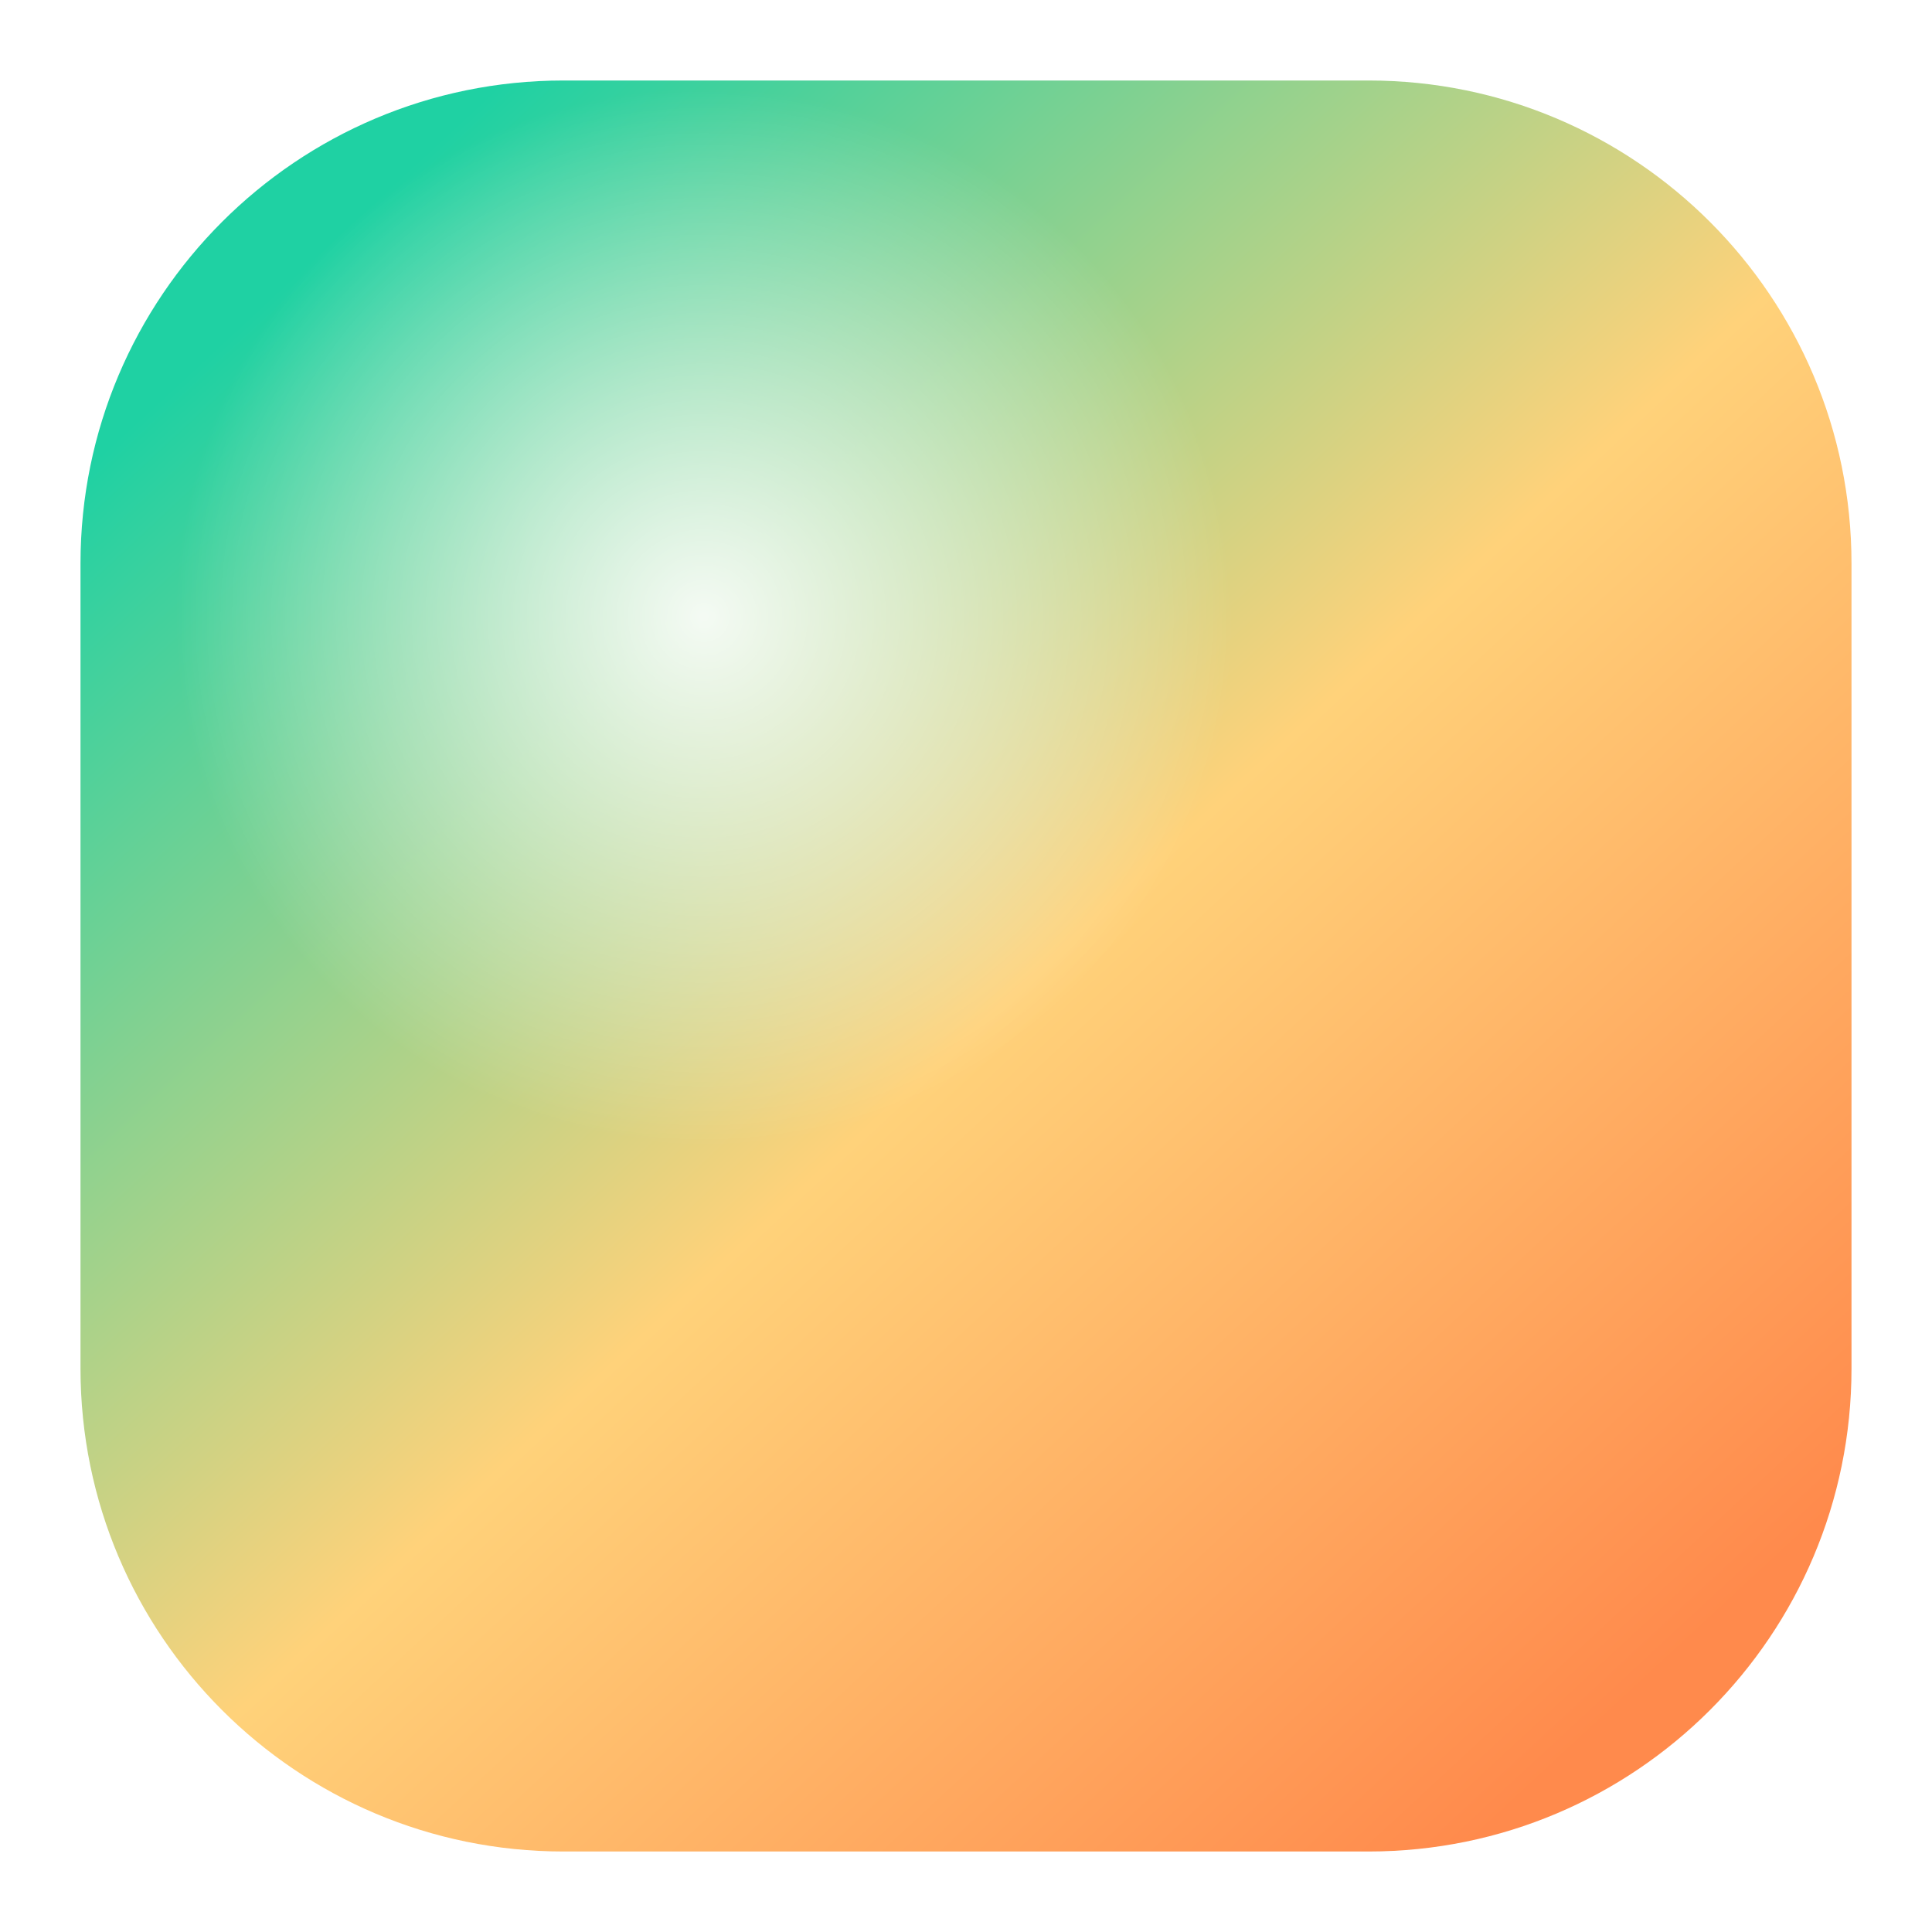
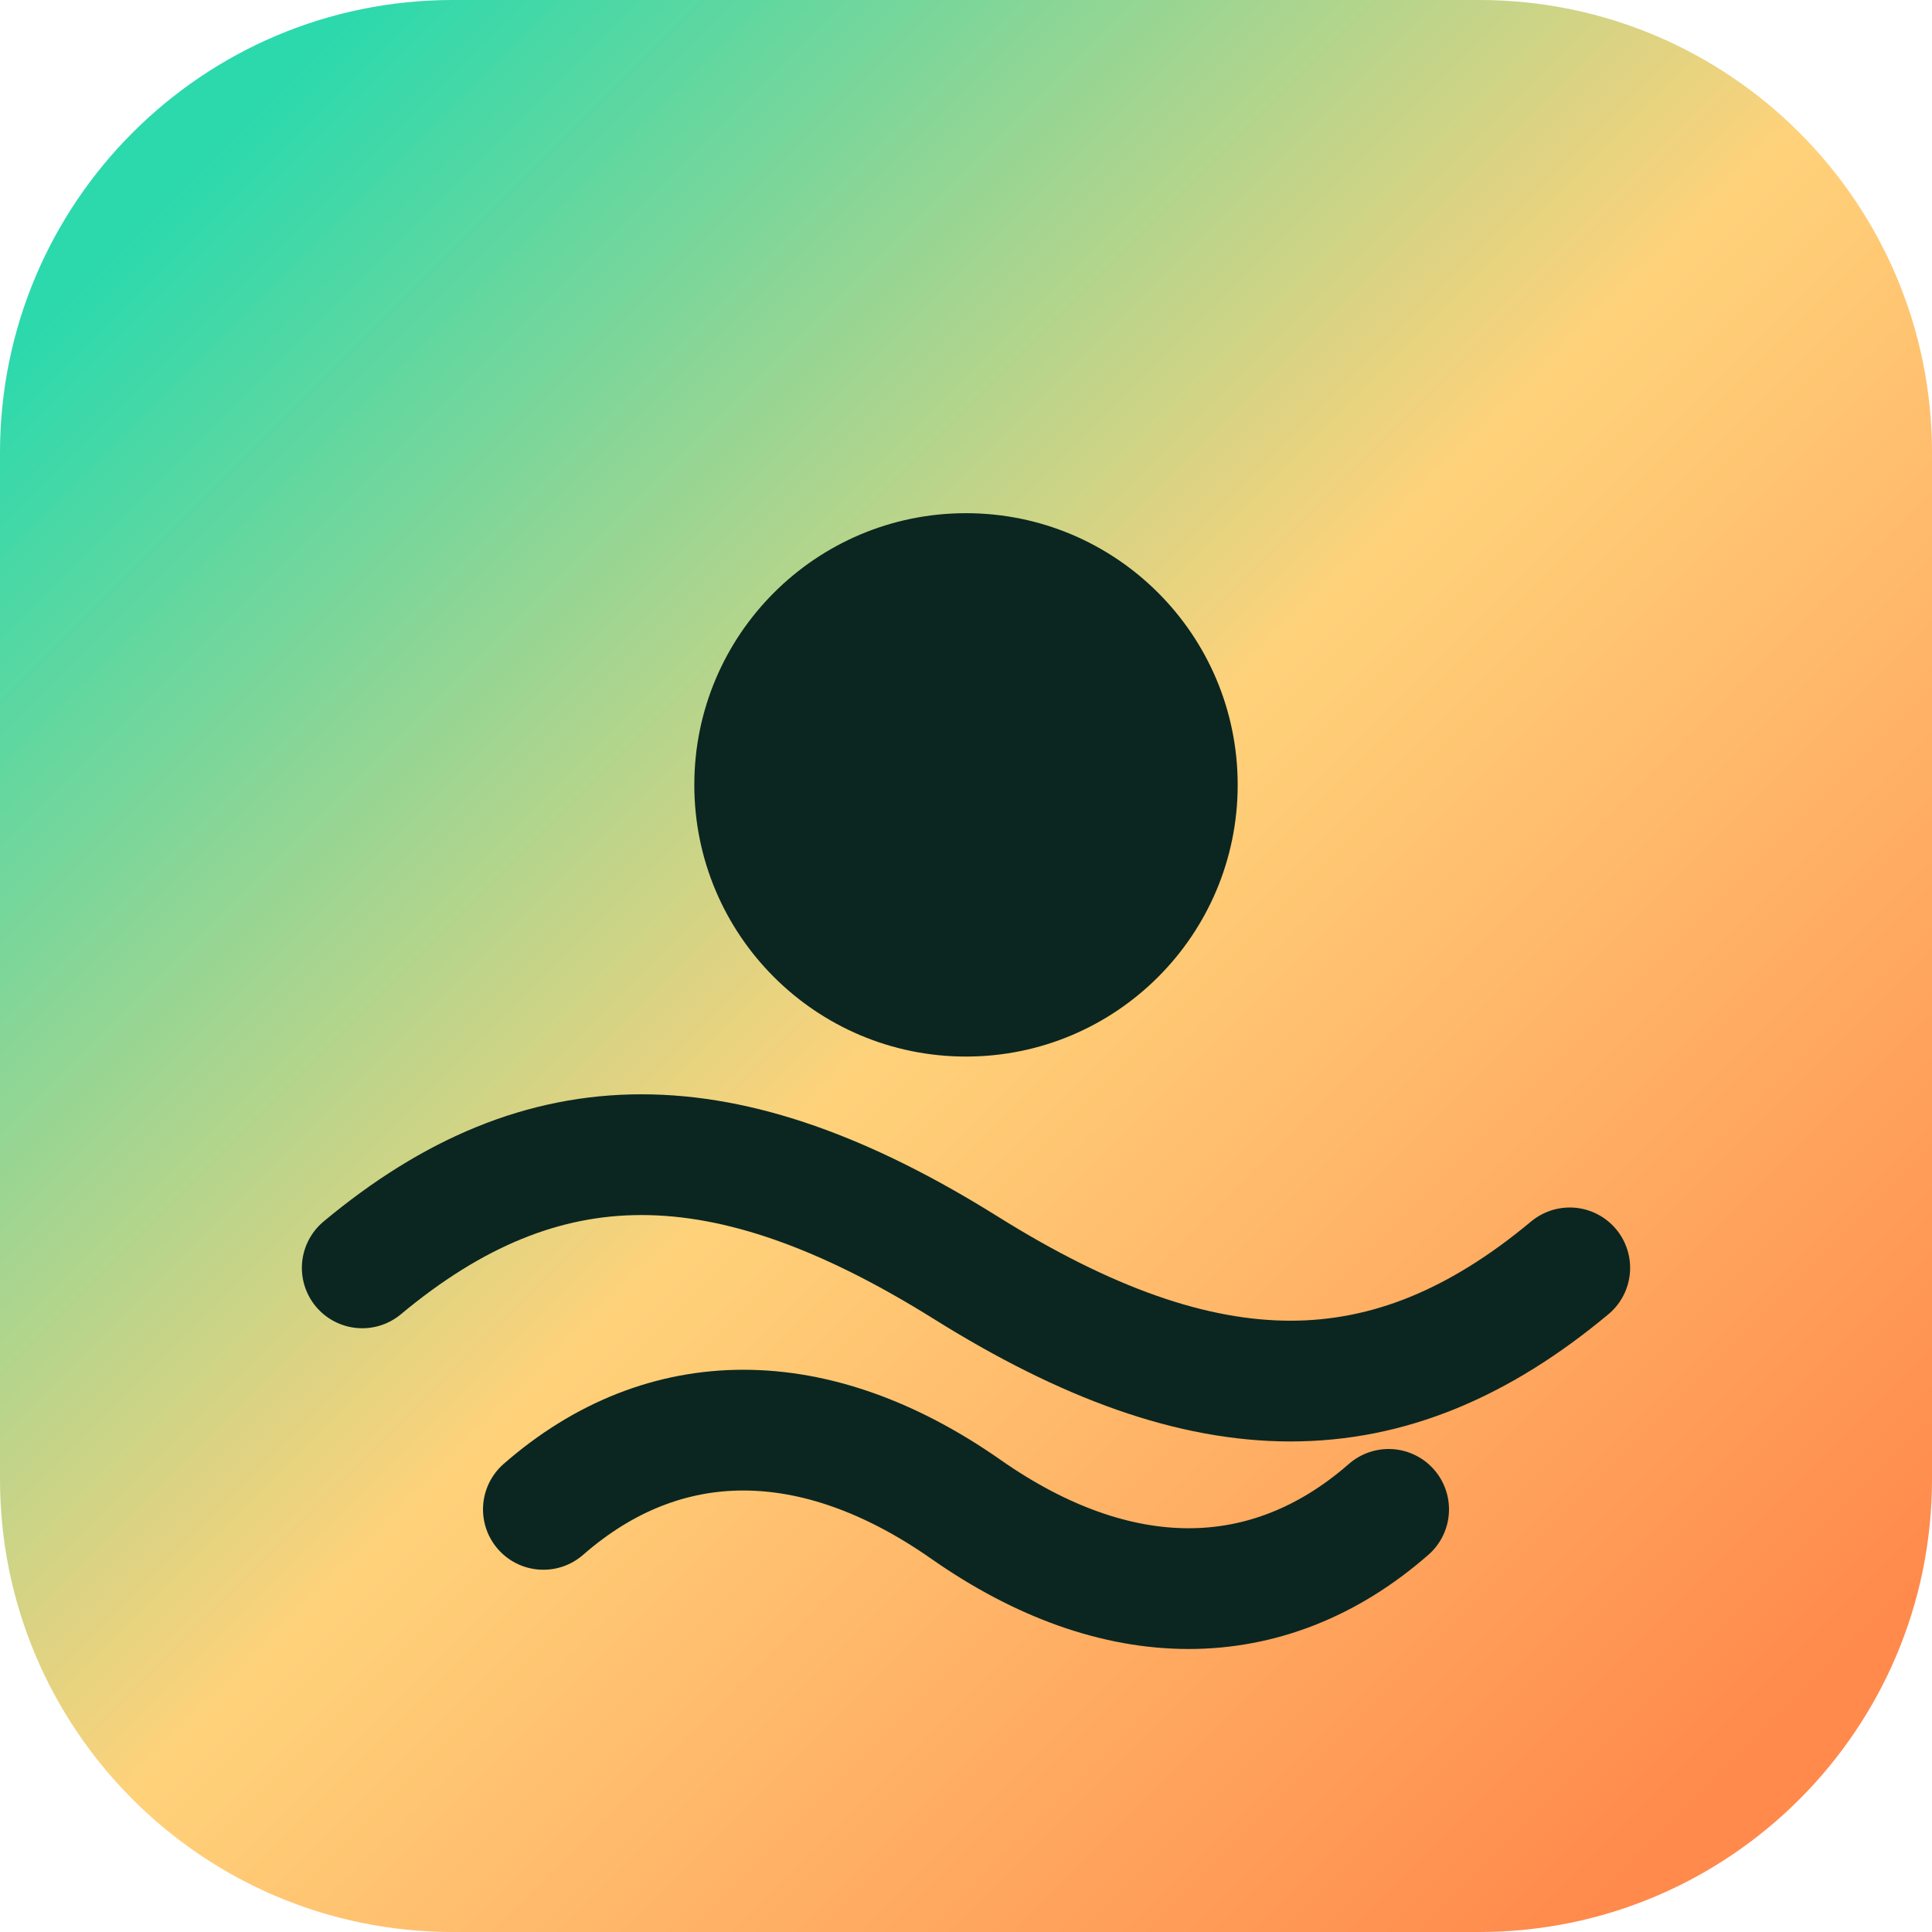
- <svg xmlns="http://www.w3.org/2000/svg" viewBox="0 0 48 48">
+ <svg xmlns="http://www.w3.org/2000/svg" viewBox="0 0 64 64">
  <defs>
-     <linearGradient id="orb" x1="0.12" y1="0.1" x2="0.88" y2="0.92">
-       <stop offset="0" stop-color="#1fd1a3" />
-       <stop offset="0.52" stop-color="#ffd27a" />
+     <linearGradient id="hal" x1="6" y1="6" x2="58" y2="58" gradientUnits="userSpaceOnUse">
+       <stop offset="0" stop-color="#2bd9ad" />
+       <stop offset=".5" stop-color="#ffd27a" />
      <stop offset="1" stop-color="#ff8a4c" />
    </linearGradient>
-     <radialGradient id="gloss" cx="0.35" cy="0.3" r="0.55">
-       <stop offset="0" stop-color="#ffffff" stop-opacity="0.9" />
-       <stop offset="0.55" stop-color="#ffffff" stop-opacity="0" />
-     </radialGradient>
  </defs>
-   <rect x="2" y="2" width="44" height="44" rx="12" fill="url(#orb)" />
-   <rect x="2" y="2" width="44" height="44" rx="12" fill="url(#gloss)" />
+   <rect width="64" height="64" rx="15" fill="url(#hal)" />
+   <circle cx="32" cy="26" r="9" fill="#0b2620" />
+   <g stroke="#0b2620" stroke-width="4" stroke-linecap="round" fill="none">
+     <path d="M12 42 C 18 37, 24 37, 32 42 S 46 47, 52 42" />
+     <path d="M18 50 C 22 46.5, 27 46.5, 32 50 S 42 53.5, 46 50" />
+   </g>
</svg>
